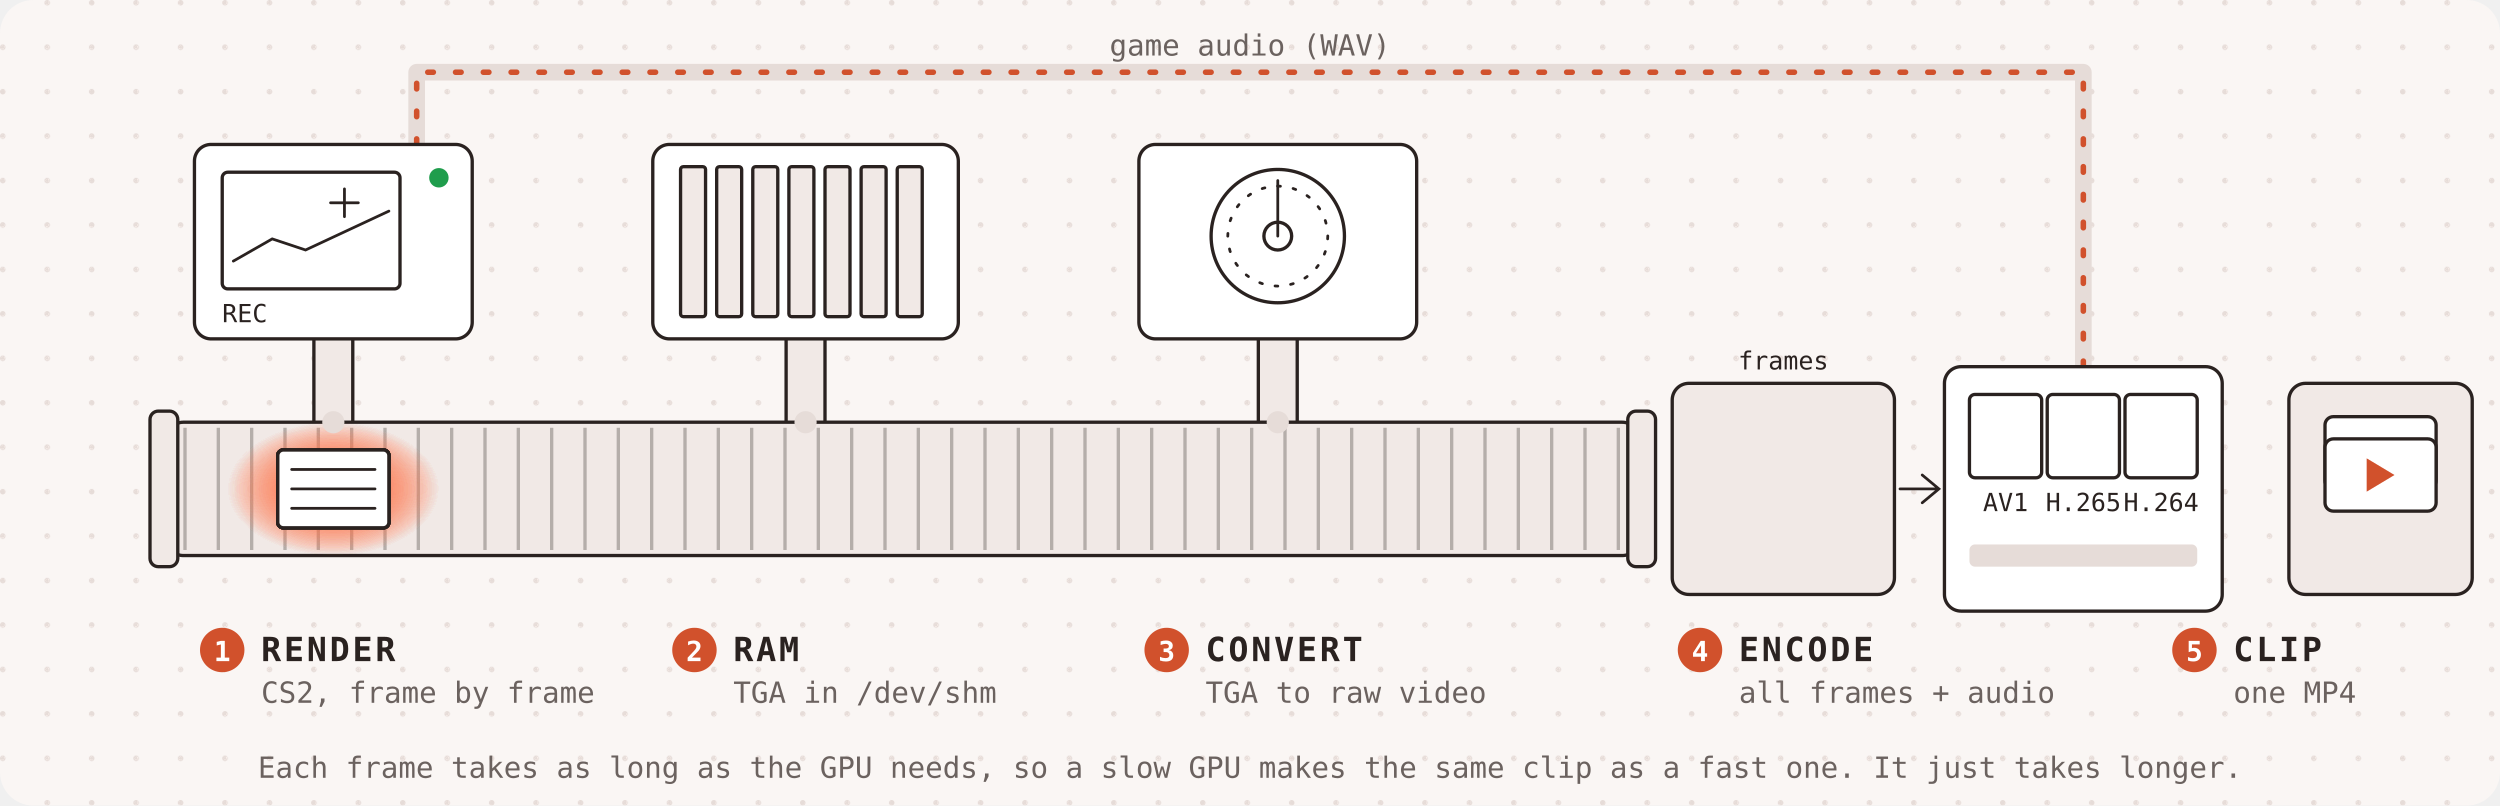
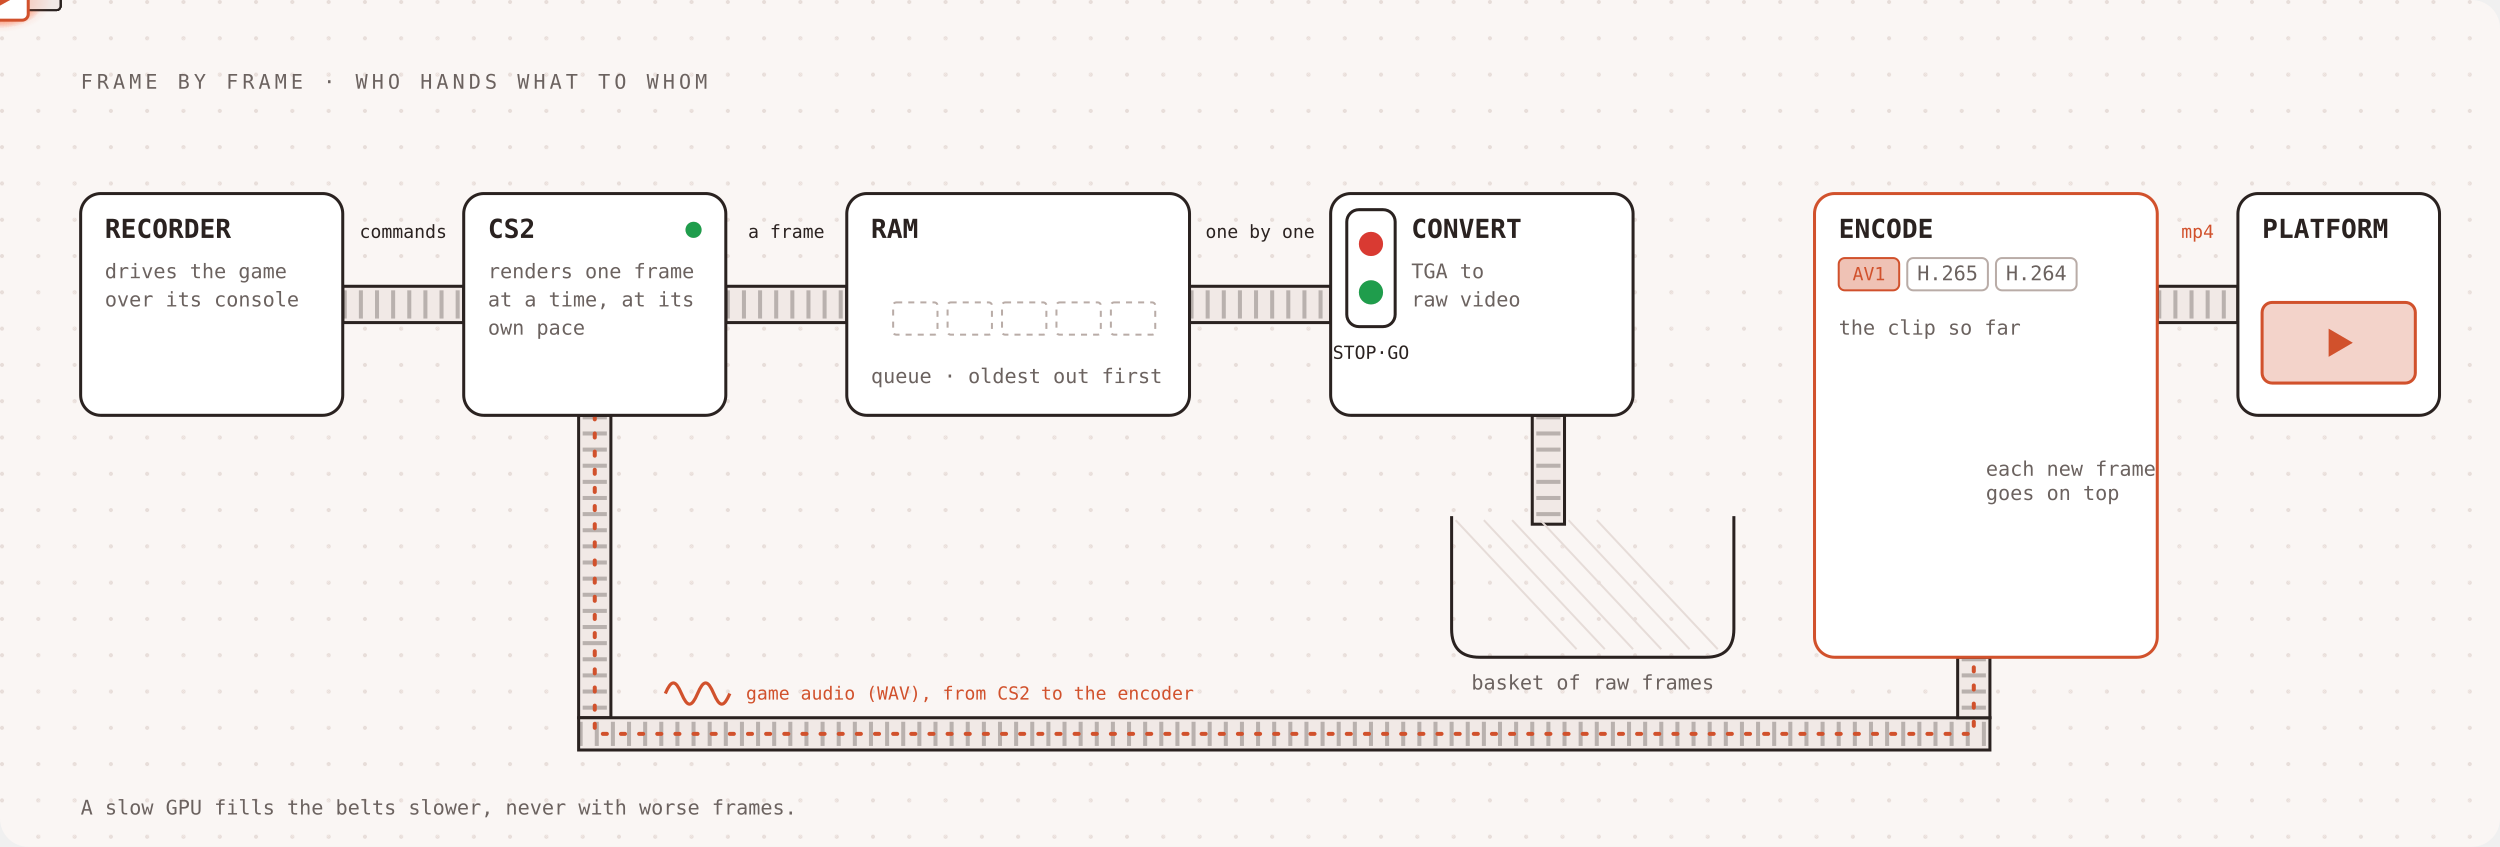
- <svg xmlns="http://www.w3.org/2000/svg" viewBox="0 0 900 290" width="900" height="290" font-family="ui-monospace, SFMono-Regular, Menlo, Consolas, monospace">
+ <svg xmlns="http://www.w3.org/2000/svg" viewBox="0 0 1240 420" width="1240" height="420" font-family="ui-monospace, SFMono-Regular, Menlo, Consolas, monospace">
  <style>
    /* Auto Tournament's Ember palette: dark first, a warm light version for light mode */
    .bg { fill: #faf6f4; }
    .dot { fill: #e6dcd8; }
-     .ln, .m, .slot, .scr, .card, .clip, .arm, .tray, .roll, .stick, .belt { stroke: #2a2220; stroke-width: 1.2; stroke-linejoin: round; }
-     .m, .scr, .slot, .card, .clip { fill: #ffffff; }
-     .stick, .arm, .tray, .roll, .belt { fill: #f1e9e6; }
-     .tread { stroke: #2a2220; stroke-opacity: .3; stroke-width: 44; stroke-dasharray: 1.2 10.8; fill: none; animation: belt .08s linear infinite; }
-     .thin { fill: none; stroke: #2a2220; stroke-width: 1; stroke-linecap: round; }
-     .t { fill: #2a2220; font-size: 12px; font-weight: 700; letter-spacing: 1px; }
-     .s { fill: #6b625f; font-size: 10.5px; }
-     .k { fill: #2a2220; font-size: 9px; }
-     .num { fill: #ffffff; font-size: 10px; font-weight: 700; }
-     .badge, .acc { fill: #d1512c; }
-     .pipe { fill: none; stroke: #e6dcd8; stroke-width: 6; stroke-linecap: round; stroke-linejoin: round; }
-     .audio { fill: none; stroke: #d1512c; stroke-width: 2; stroke-dasharray: 2 8; stroke-linecap: round; animation: flow .5s linear infinite; }
-     .ledo, .gbg { fill: #e6dcd8; }
-     .play { fill: #d1512c; }
+     .box { fill: #ffffff; stroke: #2a2220; stroke-width: 1.5; }
+     .hot { stroke: #d1512c; }
+     .belt { fill: #f1e9e6; stroke: #2a2220; stroke-width: 1.5; }
+     .tread { fill: none; stroke: #2a2220; stroke-opacity: .28; stroke-dasharray: 2 6; animation: belt .3s linear infinite; }
+     .treadv { animation-name: beltv; }
+     .slot { fill: none; stroke: #b9aca7; stroke-dasharray: 3 3; }
+     .h { fill: #2a2220; font-size: 13px; font-weight: 700; }
+     .s { fill: #6b625f; font-size: 10px; }
+     .x { fill: #2a2220; font-size: 9px; }
+     .acc { fill: #d1512c; }
+     .acct { fill: #d1512c; font-size: 9px; }
+     .chip { fill: none; stroke: #b9aca7; } .chipa { fill: none; stroke: #d1512c; }
+     .lamp { fill: #e6dcd8; } .red { fill: #d93a32; } .grn { fill: #1f9d4c; }
+     .tga1 { fill: #6f93b8; } .tga2 { fill: #9b7a52; } .edge { fill: none; stroke: #2a2220; stroke-width: 1; }
+     .rawf { fill: #ffffff; } .rawl { stroke: #d1512c; stroke-width: 1.6; }
+     .barf { fill: #f1e9e6; stroke: #2a2220; stroke-width: 1; }
+     .basket { fill: none; stroke: #2a2220; stroke-width: 1.5; }
+     .hatch { stroke: #e6dcd8; }
+     .wave { fill: none; stroke: #d1512c; stroke-width: 1.6; }
+     .audio { fill: none; stroke: #d1512c; stroke-width: 2; stroke-dasharray: 2 7; stroke-linecap: round; animation: flow .5s linear infinite; }
    .glow { fill: url(#glow); }
-     .rec { fill: #1f9d4c; }
    @media (prefers-color-scheme: dark) {
      .bg { fill: #100908; }
-       .dot { fill: #322926; }
-       .ln, .m, .slot, .scr, .card, .clip, .arm, .tray, .roll, .stick, .belt { stroke: #c4bcb9; stroke-opacity: .85; }
-       .m, .scr, .slot, .card, .clip { fill: #100908; }
-       .stick, .arm, .tray, .roll, .belt { fill: #18110e; }
-       .tread, .thin { stroke: #c4bcb9; }
-       .t, .k { fill: #f4edeb; }
+       .dot { fill: #2a211e; }
+       .box { fill: #18110e; stroke: #c4bcb9; }
+       .hot { stroke: #ff6a3d; }
+       .edge { stroke: #c4bcb9; }
+       .belt { fill: #211815; stroke: #c4bcb9; }
+       .tread { stroke: #c4bcb9; }
+       .slot, .chip { stroke: #4d4442; }
+       .h, .x { fill: #f4edeb; }
      .s { fill: #938a87; }
-       .badge, .acc, .play { fill: #ff6a3d; }
-       .num { fill: #140e0c; }
-       .pipe { stroke: #211815; }
-       .audio { stroke: #ff6a3d; }
-       .ledo, .gbg { fill: #322926; }
-       .rec { fill: #3fc168; }
+       .acc, .acct { fill: #ff6a3d; }
+       .chipa, .rawl, .wave, .audio { stroke: #ff6a3d; }
+       .lamp { fill: #2a1d1b; } .red { fill: #f2645f; } .grn { fill: #3fc168; }
+       .rawf { fill: #211815; }
+       .barf { fill: #211815; stroke: #c4bcb9; }
+       .basket { stroke: #c4bcb9; }
+       .hatch { stroke: #211815; }
    }
-     @keyframes belt { to { stroke-dashoffset: -12; } }
-     @keyframes flow { to { stroke-dashoffset: -10; } }
-     @keyframes spin { to { transform: rotate(360deg); } }
-     .dial { transform-box: fill-box; transform-origin: center; animation: spin 3s linear infinite; }
-     .lamp1, .lamp2, .lamp3 { opacity: 0; }
-     .lamp1 { animation: lamp1 9s linear infinite; } .lamp2 { animation: lamp2 9s linear infinite; } .lamp3 { animation: lamp3 9s linear infinite; }
-     .gauge { transform-box: fill-box; transform-origin: left; transform: scaleX(0); animation: gauge 9s linear infinite; }
-     .work { opacity: 0; animation: work 9s linear infinite; }
-     .eject { opacity: 0; animation: eject 9s linear infinite; }
-     .rec { animation: rec 9s steps(1) infinite; }
+     @keyframes belt { to { stroke-dashoffset: -8; } }
+     @keyframes beltv { to { stroke-dashoffset: 8; } }
+     @keyframes flow { to { stroke-dashoffset: -9; } }

-     @keyframes ride0 {
-       0%, 0.00% { transform: translate(0, -22px); opacity: 0; }
-       3.33% { transform: translate(44.6px, 0); opacity: 1; }
-       38.89% { transform: translate(520px, 0); opacity: 1; }
-       41.11%, 88.89% { transform: translate(520px, 0px); opacity: 1; }
-       92.22%, 100% { transform: translate(600px, 0) scale(.4); opacity: 0; }
-     }
-     @keyframes tga0 { 0%, 25.43% { opacity: 1; } 25.54%, 100% { opacity: 0; } }
-     @keyframes raw0 { 0%, 25.43% { opacity: 0; } 25.54%, 100% { opacity: 1; } }
-     .f0 { animation: ride0 9.0s linear infinite; }
-     .f0 .tga { animation: tga0 9.0s linear infinite; }
-     .f0 .raw { animation: raw0 9.0s linear infinite; }
- 
-     @keyframes ride1 {
-       0%, 11.11% { transform: translate(0, -22px); opacity: 0; }
-       14.44% { transform: translate(44.6px, 0); opacity: 1; }
-       50.00% { transform: translate(520px, 0); opacity: 1; }
-       52.22%, 88.89% { transform: translate(523px, -3px); opacity: 1; }
-       92.22%, 100% { transform: translate(600px, 0) scale(.4); opacity: 0; }
-     }
-     @keyframes tga1 { 0%, 36.54% { opacity: 1; } 36.65%, 100% { opacity: 0; } }
-     @keyframes raw1 { 0%, 36.54% { opacity: 0; } 36.65%, 100% { opacity: 1; } }
-     .f1 { animation: ride1 9.0s linear infinite; }
-     .f1 .tga { animation: tga1 9.0s linear infinite; }
-     .f1 .raw { animation: raw1 9.0s linear infinite; }
- 
-     @keyframes ride2 {
-       0%, 22.22% { transform: translate(0, -22px); opacity: 0; }
-       25.56% { transform: translate(44.6px, 0); opacity: 1; }
-       61.11% { transform: translate(520px, 0); opacity: 1; }
-       63.33%, 88.89% { transform: translate(526px, -6px); opacity: 1; }
-       92.22%, 100% { transform: translate(600px, 0) scale(.4); opacity: 0; }
-     }
-     @keyframes tga2 { 0%, 47.65% { opacity: 1; } 47.76%, 100% { opacity: 0; } }
-     @keyframes raw2 { 0%, 47.65% { opacity: 0; } 47.76%, 100% { opacity: 1; } }
-     .f2 { animation: ride2 9.0s linear infinite; }
-     .f2 .tga { animation: tga2 9.0s linear infinite; }
-     .f2 .raw { animation: raw2 9.0s linear infinite; }
- 
-     @keyframes ride3 {
-       0%, 33.33% { transform: translate(0, -22px); opacity: 0; }
-       36.67% { transform: translate(44.6px, 0); opacity: 1; }
-       72.22% { transform: translate(520px, 0); opacity: 1; }
-       74.44%, 88.89% { transform: translate(529px, -9px); opacity: 1; }
-       92.22%, 100% { transform: translate(600px, 0) scale(.4); opacity: 0; }
-     }
-     @keyframes tga3 { 0%, 58.76% { opacity: 1; } 58.87%, 100% { opacity: 0; } }
-     @keyframes raw3 { 0%, 58.76% { opacity: 0; } 58.87%, 100% { opacity: 1; } }
-     .f3 { animation: ride3 9.0s linear infinite; }
-     .f3 .tga { animation: tga3 9.0s linear infinite; }
-     .f3 .raw { animation: raw3 9.0s linear infinite; }
- 
-     @keyframes ride4 {
-       0%, 44.44% { transform: translate(0, -22px); opacity: 0; }
-       47.78% { transform: translate(44.6px, 0); opacity: 1; }
-       83.33% { transform: translate(520px, 0); opacity: 1; }
-       85.56%, 88.89% { transform: translate(532px, -12px); opacity: 1; }
-       92.22%, 100% { transform: translate(600px, 0) scale(.4); opacity: 0; }
-     }
-     @keyframes tga4 { 0%, 69.87% { opacity: 1; } 69.98%, 100% { opacity: 0; } }
-     @keyframes raw4 { 0%, 69.87% { opacity: 0; } 69.98%, 100% { opacity: 1; } }
-     .f4 { animation: ride4 9.0s linear infinite; }
-     .f4 .tga { animation: tga4 9.0s linear infinite; }
-     .f4 .raw { animation: raw4 9.0s linear infinite; }
- @keyframes lamp1 { 0% { opacity: 0; } 0.00% { opacity: 1; } 2.78% { opacity: 0; } 11.11% { opacity: 1; } 13.89% { opacity: 0; } 22.22% { opacity: 1; } 25.00% { opacity: 0; } 33.33% { opacity: 1; } 36.11% { opacity: 0; } 44.44% { opacity: 1; } 47.22% { opacity: 0; } 100% { opacity: 0; } }
- @keyframes lamp2 { 0% { opacity: 0; } 12.71% { opacity: 1; } 15.49% { opacity: 0; } 23.82% { opacity: 1; } 26.60% { opacity: 0; } 34.94% { opacity: 1; } 37.71% { opacity: 0; } 46.05% { opacity: 1; } 48.82% { opacity: 0; } 57.16% { opacity: 1; } 59.94% { opacity: 0; } 100% { opacity: 0; } }
- @keyframes lamp3 { 0% { opacity: 0; } 25.43% { opacity: 1; } 28.21% { opacity: 0; } 36.54% { opacity: 1; } 39.32% { opacity: 0; } 47.65% { opacity: 1; } 50.43% { opacity: 0; } 58.76% { opacity: 1; } 61.54% { opacity: 0; } 69.87% { opacity: 1; } 72.65% { opacity: 0; } 100% { opacity: 0; } }
- @keyframes gauge { 0% { transform: scaleX(0); } 38.89% { transform: scaleX(0.00); } 40.56% { transform: scaleX(0.20); } 50.00% { transform: scaleX(0.20); } 51.67% { transform: scaleX(0.40); } 61.11% { transform: scaleX(0.40); } 62.78% { transform: scaleX(0.60); } 72.22% { transform: scaleX(0.60); } 73.89% { transform: scaleX(0.80); } 83.33% { transform: scaleX(0.80); } 85.00% { transform: scaleX(1.00); } 90.00% { transform: scaleX(1); } 93.33%, 100% { transform: scaleX(0); } }
- @keyframes work { 0%, 84.44% { opacity: 0; } 85.00%, 91.11% { opacity: 1; } 92.22%, 100% { opacity: 0; } }
- @keyframes eject {
-       0%, 90.00% { transform: translate(0, 0); opacity: 0; }
-       91.11% { opacity: 1; }
-       96.67% { transform: translate(52px, 0); opacity: 1; }
-       100% { transform: translate(52px, 0); opacity: 0; }
-     }
- @keyframes rec { 0%, 55.56% { opacity: 1; } 55.67%, 100% { opacity: .15; } }
-     @media (prefers-reduced-motion: reduce) { * { animation: none !important; } .f, .eject, .work { opacity: 0; } }
+     @keyframes p0 { 0% { transform: translate(366px, 133px); } 7.273% { transform: translate(366px, 133px); } 10.000% { transform: translate(414px, 133px); } 11.212% { transform: translate(562px, 158px); } 11.212% { transform: translate(562px, 158px); } 12.424% { transform: translate(600px, 133px); } 15.152% { transform: translate(652px, 133px); } 16.364% { transform: translate(752px, 158px); } 22.424% { transform: translate(752px, 158px); } 23.636% { transform: translate(768px, 222px); } 25.758% { transform: translate(748px, 300px); } 28.485% { transform: translate(748px, 300px); } 31.212% { transform: translate(947px, 300px); } 87.879% { transform: translate(947px, 300px); } 100% { transform: translate(947px, 300px); } }
+     @keyframes v0 { 0% { opacity: 0; } 0.000% { opacity: 0; } 7.273% { opacity: 0; } 7.879% { opacity: 1; } 86.061% { opacity: 1; } 87.879% { opacity: 0; } 100% { opacity: 0; } }
+     @keyframes t0 { 0% { opacity: 1; } 0.000% { opacity: 1; } 22.364% { opacity: 1; } 22.424% { opacity: 0; } 100% { opacity: 0; } }
+     @keyframes r0 { 0% { opacity: 0; } 0.000% { opacity: 0; } 22.364% { opacity: 0; } 22.424% { opacity: 1; } 31.152% { opacity: 1; } 31.212% { opacity: 0; } 100% { opacity: 0; } }
+     @keyframes b0 { 0% { opacity: 0; } 0.000% { opacity: 0; } 31.152% { opacity: 0; } 31.212% { opacity: 1; } 100% { opacity: 1; } }
+     .f0 { animation: p0 16.5s linear infinite; }
+     .f0 &gt; g { animation: v0 16.5s linear infinite; }
+     .f0 .tga { animation: t0 16.5s linear infinite; }
+     .f0 .raw { animation: r0 16.5s linear infinite; }
+     .f0 .bar { animation: b0 16.5s linear infinite; }
+     @keyframes p1 { 0% { transform: translate(366px, 133px); } 11.818% { transform: translate(366px, 133px); } 14.545% { transform: translate(414px, 133px); } 15.758% { transform: translate(562px, 158px); } 23.636% { transform: translate(562px, 158px); } 24.848% { transform: translate(600px, 133px); } 27.576% { transform: translate(652px, 133px); } 28.788% { transform: translate(752px, 158px); } 34.848% { transform: translate(752px, 158px); } 36.061% { transform: translate(768px, 222px); } 38.182% { transform: translate(786px, 300px); } 40.909% { transform: translate(786px, 300px); } 43.636% { transform: translate(947px, 287px); } 87.879% { transform: translate(947px, 287px); } 100% { transform: translate(947px, 287px); } }
+     @keyframes v1 { 0% { opacity: 0; } 0.000% { opacity: 0; } 11.818% { opacity: 0; } 12.424% { opacity: 1; } 86.061% { opacity: 1; } 87.879% { opacity: 0; } 100% { opacity: 0; } }
+     @keyframes t1 { 0% { opacity: 1; } 0.000% { opacity: 1; } 34.788% { opacity: 1; } 34.848% { opacity: 0; } 100% { opacity: 0; } }
+     @keyframes r1 { 0% { opacity: 0; } 0.000% { opacity: 0; } 34.788% { opacity: 0; } 34.848% { opacity: 1; } 43.576% { opacity: 1; } 43.636% { opacity: 0; } 100% { opacity: 0; } }
+     @keyframes b1 { 0% { opacity: 0; } 0.000% { opacity: 0; } 43.576% { opacity: 0; } 43.636% { opacity: 1; } 100% { opacity: 1; } }
+     .f1 { animation: p1 16.5s linear infinite; }
+     .f1 &gt; g { animation: v1 16.5s linear infinite; }
+     .f1 .tga { animation: t1 16.5s linear infinite; }
+     .f1 .raw { animation: r1 16.5s linear infinite; }
+     .f1 .bar { animation: b1 16.5s linear infinite; }
+     @keyframes p2 { 0% { transform: translate(366px, 133px); } 16.364% { transform: translate(366px, 133px); } 19.091% { transform: translate(414px, 133px); } 20.303% { transform: translate(535px, 158px); } 23.636% { transform: translate(535px, 158px); } 24.848% { transform: translate(562px, 158px); } 36.061% { transform: translate(562px, 158px); } 37.273% { transform: translate(600px, 133px); } 40.000% { transform: translate(652px, 133px); } 41.212% { transform: translate(752px, 158px); } 47.273% { transform: translate(752px, 158px); } 48.485% { transform: translate(768px, 222px); } 50.606% { transform: translate(822px, 300px); } 53.333% { transform: translate(822px, 300px); } 56.061% { transform: translate(947px, 274px); } 87.879% { transform: translate(947px, 274px); } 100% { transform: translate(947px, 274px); } }
+     @keyframes v2 { 0% { opacity: 0; } 0.000% { opacity: 0; } 16.364% { opacity: 0; } 16.970% { opacity: 1; } 86.061% { opacity: 1; } 87.879% { opacity: 0; } 100% { opacity: 0; } }
+     @keyframes t2 { 0% { opacity: 1; } 0.000% { opacity: 1; } 47.212% { opacity: 1; } 47.273% { opacity: 0; } 100% { opacity: 0; } }
+     @keyframes r2 { 0% { opacity: 0; } 0.000% { opacity: 0; } 47.212% { opacity: 0; } 47.273% { opacity: 1; } 56.000% { opacity: 1; } 56.061% { opacity: 0; } 100% { opacity: 0; } }
+     @keyframes b2 { 0% { opacity: 0; } 0.000% { opacity: 0; } 56.000% { opacity: 0; } 56.061% { opacity: 1; } 100% { opacity: 1; } }
+     .f2 { animation: p2 16.5s linear infinite; }
+     .f2 &gt; g { animation: v2 16.5s linear infinite; }
+     .f2 .tga { animation: t2 16.5s linear infinite; }
+     .f2 .raw { animation: r2 16.5s linear infinite; }
+     .f2 .bar { animation: b2 16.5s linear infinite; }
+     @keyframes p3 { 0% { transform: translate(366px, 133px); } 20.909% { transform: translate(366px, 133px); } 23.636% { transform: translate(414px, 133px); } 24.848% { transform: translate(535px, 158px); } 36.061% { transform: translate(535px, 158px); } 37.273% { transform: translate(562px, 158px); } 48.485% { transform: translate(562px, 158px); } 49.697% { transform: translate(600px, 133px); } 52.424% { transform: translate(652px, 133px); } 53.636% { transform: translate(752px, 158px); } 59.697% { transform: translate(752px, 158px); } 60.909% { transform: translate(768px, 222px); } 63.030% { transform: translate(762px, 300px); } 65.758% { transform: translate(762px, 300px); } 68.485% { transform: translate(947px, 261px); } 87.879% { transform: translate(947px, 261px); } 100% { transform: translate(947px, 261px); } }
+     @keyframes v3 { 0% { opacity: 0; } 0.000% { opacity: 0; } 20.909% { opacity: 0; } 21.515% { opacity: 1; } 86.061% { opacity: 1; } 87.879% { opacity: 0; } 100% { opacity: 0; } }
+     @keyframes t3 { 0% { opacity: 1; } 0.000% { opacity: 1; } 59.636% { opacity: 1; } 59.697% { opacity: 0; } 100% { opacity: 0; } }
+     @keyframes r3 { 0% { opacity: 0; } 0.000% { opacity: 0; } 59.636% { opacity: 0; } 59.697% { opacity: 1; } 68.424% { opacity: 1; } 68.485% { opacity: 0; } 100% { opacity: 0; } }
+     @keyframes b3 { 0% { opacity: 0; } 0.000% { opacity: 0; } 68.424% { opacity: 0; } 68.485% { opacity: 1; } 100% { opacity: 1; } }
+     .f3 { animation: p3 16.5s linear infinite; }
+     .f3 &gt; g { animation: v3 16.5s linear infinite; }
+     .f3 .tga { animation: t3 16.5s linear infinite; }
+     .f3 .raw { animation: r3 16.5s linear infinite; }
+     .f3 .bar { animation: b3 16.5s linear infinite; }
+     @keyframes p4 { 0% { transform: translate(366px, 133px); } 25.455% { transform: translate(366px, 133px); } 28.182% { transform: translate(414px, 133px); } 29.394% { transform: translate(508px, 158px); } 36.061% { transform: translate(508px, 158px); } 37.273% { transform: translate(535px, 158px); } 48.485% { transform: translate(535px, 158px); } 49.697% { transform: translate(562px, 158px); } 60.909% { transform: translate(562px, 158px); } 62.121% { transform: translate(600px, 133px); } 64.848% { transform: translate(652px, 133px); } 66.061% { transform: translate(752px, 158px); } 72.121% { transform: translate(752px, 158px); } 73.333% { transform: translate(768px, 222px); } 75.455% { transform: translate(806px, 300px); } 78.182% { transform: translate(806px, 300px); } 80.909% { transform: translate(947px, 248px); } 87.879% { transform: translate(947px, 248px); } 100% { transform: translate(947px, 248px); } }
+     @keyframes v4 { 0% { opacity: 0; } 0.000% { opacity: 0; } 25.455% { opacity: 0; } 26.061% { opacity: 1; } 86.061% { opacity: 1; } 87.879% { opacity: 0; } 100% { opacity: 0; } }
+     @keyframes t4 { 0% { opacity: 1; } 0.000% { opacity: 1; } 72.061% { opacity: 1; } 72.121% { opacity: 0; } 100% { opacity: 0; } }
+     @keyframes r4 { 0% { opacity: 0; } 0.000% { opacity: 0; } 72.061% { opacity: 0; } 72.121% { opacity: 1; } 80.848% { opacity: 1; } 80.909% { opacity: 0; } 100% { opacity: 0; } }
+     @keyframes b4 { 0% { opacity: 0; } 0.000% { opacity: 0; } 80.848% { opacity: 0; } 80.909% { opacity: 1; } 100% { opacity: 1; } }
+     .f4 { animation: p4 16.5s linear infinite; }
+     .f4 &gt; g { animation: v4 16.5s linear infinite; }
+     .f4 .tga { animation: t4 16.5s linear infinite; }
+     .f4 .raw { animation: r4 16.5s linear infinite; }
+     .f4 .bar { animation: b4 16.5s linear infinite; }
+     @keyframes stop { 0% { opacity: 0; } 0.000% { opacity: 0; } 16.303% { opacity: 0; } 16.364% { opacity: 1; } 22.424% { opacity: 1; } 22.485% { opacity: 0; } 28.727% { opacity: 0; } 28.788% { opacity: 1; } 34.848% { opacity: 1; } 34.909% { opacity: 0; } 41.152% { opacity: 0; } 41.212% { opacity: 1; } 47.273% { opacity: 1; } 47.333% { opacity: 0; } 53.576% { opacity: 0; } 53.636% { opacity: 1; } 59.697% { opacity: 1; } 59.758% { opacity: 0; } 66.000% { opacity: 0; } 66.061% { opacity: 1; } 72.121% { opacity: 1; } 72.182% { opacity: 0; } 100% { opacity: 0; } }
+     @keyframes go { 0% { opacity: 0; } 0.000% { opacity: 0; } 0.000% { opacity: 0; } 0.000% { opacity: 1; } 16.242% { opacity: 1; } 16.303% { opacity: 0; } 22.485% { opacity: 0; } 22.545% { opacity: 1; } 28.667% { opacity: 1; } 28.727% { opacity: 0; } 34.909% { opacity: 0; } 34.970% { opacity: 1; } 41.091% { opacity: 1; } 41.152% { opacity: 0; } 47.333% { opacity: 0; } 47.394% { opacity: 1; } 53.515% { opacity: 1; } 53.576% { opacity: 0; } 59.758% { opacity: 0; } 59.818% { opacity: 1; } 65.939% { opacity: 1; } 66.000% { opacity: 0; } 72.182% { opacity: 0; } 72.242% { opacity: 1; } 99.879% { opacity: 1; } 99.939% { opacity: 0; } 100% { opacity: 0; } }
+     @keyframes emit { 0% { opacity: 0; } 0.000% { opacity: 0; } 6.303% { opacity: 0; } 6.364% { opacity: 1; } 7.879% { opacity: 1; } 7.939% { opacity: 0; } 10.848% { opacity: 0; } 10.909% { opacity: 1; } 12.424% { opacity: 1; } 12.485% { opacity: 0; } 15.394% { opacity: 0; } 15.455% { opacity: 1; } 16.970% { opacity: 1; } 17.030% { opacity: 0; } 19.939% { opacity: 0; } 20.000% { opacity: 1; } 21.515% { opacity: 1; } 21.576% { opacity: 0; } 24.485% { opacity: 0; } 24.545% { opacity: 1; } 26.061% { opacity: 1; } 26.121% { opacity: 0; } 100% { opacity: 0; } }
+     @keyframes enc { 0% { opacity: 0; } 0.000% { opacity: 0; } 82.364% { opacity: 0; } 82.424% { opacity: 1; } 87.879% { opacity: 1; } 87.939% { opacity: 0; } 100% { opacity: 0; } }
+     @keyframes play { 0% { opacity: 0; } 0.000% { opacity: 0; } 92.061% { opacity: 0; } 92.121% { opacity: 1; } 98.788% { opacity: 1; } 98.848% { opacity: 0; } 100% { opacity: 0; } }
+     @keyframes seek { 0% { opacity: 0; transform: translate(186px, 133px); } 0.000% { opacity: 0; transform: translate(186px, 133px); } 0.909% { opacity: 1; transform: translate(186px, 133px); } 4.545% { opacity: 1; transform: translate(214px, 133px); } 5.455% { opacity: 0; transform: translate(218px, 133px); } 100% { opacity: 0; transform: translate(218px, 133px); } }
+     @keyframes clip { 0% { opacity: 0; transform: translate(1078px, 133px); } 0.000% { opacity: 0; transform: translate(1078px, 133px); } 87.818% { opacity: 0; transform: translate(1078px, 133px); } 87.879% { opacity: 1; transform: translate(1078px, 133px); } 92.121% { opacity: 1; transform: translate(1160px, 168px); } 98.788% { opacity: 1; transform: translate(1160px, 168px); } 100.000% { opacity: 0; transform: translate(1160px, 168px); } 100% { opacity: 0; transform: translate(1160px, 168px); } }
+     .stop { animation: stop 16.5s linear infinite; } .go { animation: go 16.5s linear infinite; }
+     .emit { animation: emit 16.5s linear infinite; } .enc { animation: enc 16.5s linear infinite; }
+     .playon { animation: play 16.5s linear infinite; }
+     .seek { animation: seek 16.5s linear infinite; } .clipm { animation: clip 16.5s linear infinite; }
+     @media (prefers-reduced-motion: reduce) { * { animation: none !important; } .seek, .clipm, .f0 &gt; g, .f1 &gt; g, .f2 &gt; g, .f3 &gt; g, .f4 &gt; g, .stop, .enc, .playon, .emit { opacity: 0; } }
  </style>
  <defs>
-     <pattern id="grid" width="16" height="16" patternUnits="userSpaceOnUse">
+     <pattern id="grid" width="18" height="18" patternUnits="userSpaceOnUse">
      <circle class="dot" cx="1" cy="1" r="1" />
    </pattern>
    <radialGradient id="glow">
      <stop offset="0" stop-color="#ff6a3d" stop-opacity=".45" />
      <stop offset="1" stop-color="#ff6a3d" stop-opacity="0" />
    </radialGradient>
  </defs>
-   <rect class="bg" width="900" height="290" rx="12" />
-   <rect width="900" height="290" rx="12" fill="url(#grid)" />
-   <path class="pipe" d="M150,52 V26 H750 V132" />
-   <path class="audio" d="M150,52 V26 H750 V132" />
-   <text class="s" x="450" y="20" text-anchor="middle">game audio (WAV)</text>
-   <rect class="arm" x="113" y="118" width="14" height="40" rx="2" />
-   <rect class="arm" x="283" y="118" width="14" height="40" rx="2" />
-   <rect class="arm" x="453" y="118" width="14" height="40" rx="2" />
-   <rect class="m" x="70" y="52" width="100" height="70" rx="6" />
-   <rect class="scr" x="80" y="62" width="64" height="42" rx="2" />
-   <path class="thin" d="M84,94 L98,86 L110,90 L140,76 M124,68 v10 M119,73 h10" />
-   <circle class="rec" cx="158" cy="64" r="3.5" />
-   <text class="k" x="80" y="116">REC</text>
-   <rect class="m" x="235" y="52" width="110" height="70" rx="6" />
-   <rect class="stick" x="245" y="60" width="9" height="54" rx="1" />
-   <rect class="stick" x="258" y="60" width="9" height="54" rx="1" />
-   <rect class="stick" x="271" y="60" width="9" height="54" rx="1" />
-   <rect class="stick" x="284" y="60" width="9" height="54" rx="1" />
-   <rect class="stick" x="297" y="60" width="9" height="54" rx="1" />
-   <rect class="stick" x="310" y="60" width="9" height="54" rx="1" />
-   <rect class="stick" x="323" y="60" width="9" height="54" rx="1" />
-   <rect class="m" x="410" y="52" width="100" height="70" rx="6" />
-   <g class="dial">
-     <circle class="ln" cx="460" cy="85" r="24" fill="none" />
-     <circle class="thin" cx="460" cy="85" r="18" stroke-width="4" stroke-dasharray="1 4.65" />
-     <path class="thin" d="M460,85 L460,65" />
-   </g>
-   <circle class="ln" cx="460" cy="85" r="5" fill="none" />
-   <rect class="belt" x="60" y="152" width="530" height="48" rx="6" />
-   <path class="tread" d="M66,176 H584" />
-   <rect class="roll" x="54" y="148" width="10" height="56" rx="3" />
-   <rect class="roll" x="586" y="148" width="10" height="56" rx="3" />
-   <rect class="tray" x="602" y="138" width="80" height="76" rx="6" />
-   <text class="k" x="642" y="133" text-anchor="middle">frames</text>
-   <path class="thin" d="M684,176 H698 M692,171 L698,176 L692,181" />
-   <rect class="m" x="700" y="132" width="100" height="88" rx="6" />
-   <rect class="slot" x="709" y="142" width="26" height="30" rx="2" />
-   <rect class="slot" x="737" y="142" width="26" height="30" rx="2" />
-   <rect class="slot" x="765" y="142" width="26" height="30" rx="2" />
-   <text class="k" x="722" y="184" font-size="7.5" text-anchor="middle">AV1</text>
-   <text class="k" x="750" y="184" font-size="7.5" text-anchor="middle">H.265</text>
-   <text class="k" x="778" y="184" font-size="7.5" text-anchor="middle">H.264</text>
-   <rect class="gbg" x="709" y="196" width="82" height="8" rx="2" />
-   <rect class="acc gauge" x="709" y="196" width="82" height="8" rx="2" />
-   <rect class="acc work" x="709" y="142" width="26" height="30" rx="2" opacity=".85" />
-   <rect class="tray" x="824" y="138" width="66" height="76" rx="6" />
-   <rect class="clip" x="837" y="150" width="40" height="26" rx="3" />
-   <rect class="clip" x="837" y="158" width="40" height="26" rx="3" />
-   <path class="play" d="M852,165 L852,177 L862,171 z" />
-   <g class="eject">
-     <rect class="clip" x="785" y="176" width="40" height="26" rx="3" />
-     <path class="play" d="M800,183 L800,195 L810,189 z" />
-   </g>
-   <g transform="translate(120,176)">
-     <g class="f f0">
-       <ellipse class="glow" rx="38" ry="24" />
-       <g class="tga">
-         <rect class="card" x="-20" y="-14" width="40" height="28" rx="2" />
-         <path class="thin" d="M-16,8 L-6,3 L2,6 L16,-2 M8,-10 v8 M4,-6 h8" />
-       </g>
-       <g class="raw">
-         <rect class="card" x="-20" y="-14" width="40" height="28" rx="2" />
-         <path class="thin" d="M-15,-7 H15 M-15,0 H15 M-15,7 H15" />
-       </g>
-     </g>
-     <g class="f f1">
-       <ellipse class="glow" rx="38" ry="24" />
-       <g class="tga">
-         <rect class="card" x="-20" y="-14" width="40" height="28" rx="2" />
-         <path class="thin" d="M-16,8 L-6,3 L2,6 L16,-2 M8,-10 v8 M4,-6 h8" />
-       </g>
-       <g class="raw">
-         <rect class="card" x="-20" y="-14" width="40" height="28" rx="2" />
-         <path class="thin" d="M-15,-7 H15 M-15,0 H15 M-15,7 H15" />
-       </g>
-     </g>
-     <g class="f f2">
-       <ellipse class="glow" rx="38" ry="24" />
-       <g class="tga">
-         <rect class="card" x="-20" y="-14" width="40" height="28" rx="2" />
-         <path class="thin" d="M-16,8 L-6,3 L2,6 L16,-2 M8,-10 v8 M4,-6 h8" />
-       </g>
-       <g class="raw">
-         <rect class="card" x="-20" y="-14" width="40" height="28" rx="2" />
-         <path class="thin" d="M-15,-7 H15 M-15,0 H15 M-15,7 H15" />
-       </g>
-     </g>
-     <g class="f f3">
-       <ellipse class="glow" rx="38" ry="24" />
-       <g class="tga">
-         <rect class="card" x="-20" y="-14" width="40" height="28" rx="2" />
-         <path class="thin" d="M-16,8 L-6,3 L2,6 L16,-2 M8,-10 v8 M4,-6 h8" />
-       </g>
-       <g class="raw">
-         <rect class="card" x="-20" y="-14" width="40" height="28" rx="2" />
-         <path class="thin" d="M-15,-7 H15 M-15,0 H15 M-15,7 H15" />
-       </g>
-     </g>
-     <g class="f f4">
-       <ellipse class="glow" rx="38" ry="24" />
-       <g class="tga">
-         <rect class="card" x="-20" y="-14" width="40" height="28" rx="2" />
-         <path class="thin" d="M-16,8 L-6,3 L2,6 L16,-2 M8,-10 v8 M4,-6 h8" />
-       </g>
-       <g class="raw">
-         <rect class="card" x="-20" y="-14" width="40" height="28" rx="2" />
-         <path class="thin" d="M-15,-7 H15 M-15,0 H15 M-15,7 H15" />
-       </g>
-     </g>
-   </g>
-   <circle class="ledo" cx="120" cy="152" r="4" />
-   <circle class="acc lamp1" cx="120" cy="152" r="4" />
-   <circle class="ledo" cx="290" cy="152" r="4" />
-   <circle class="acc lamp2" cx="290" cy="152" r="4" />
-   <circle class="ledo" cx="460" cy="152" r="4" />
-   <circle class="acc lamp3" cx="460" cy="152" r="4" />
-   <circle class="badge" cx="80" cy="234" r="8" />
-   <text class="num" x="80" y="238" text-anchor="middle">1</text>
-   <text class="t" x="94" y="238">RENDER</text>
-   <text class="s" x="94" y="253">CS2, frame by frame</text>
-   <circle class="badge" cx="250" cy="234" r="8" />
-   <text class="num" x="250" y="238" text-anchor="middle">2</text>
-   <text class="t" x="264" y="238">RAM</text>
-   <text class="s" x="264" y="253">TGA in /dev/shm</text>
-   <circle class="badge" cx="420" cy="234" r="8" />
-   <text class="num" x="420" y="238" text-anchor="middle">3</text>
-   <text class="t" x="434" y="238">CONVERT</text>
-   <text class="s" x="434" y="253">TGA to raw video</text>
-   <circle class="badge" cx="612" cy="234" r="8" />
-   <text class="num" x="612" y="238" text-anchor="middle">4</text>
-   <text class="t" x="626" y="238">ENCODE</text>
-   <text class="s" x="626" y="253">all frames + audio</text>
-   <circle class="badge" cx="790" cy="234" r="8" />
-   <text class="num" x="790" y="238" text-anchor="middle">5</text>
-   <text class="t" x="804" y="238">CLIP</text>
-   <text class="s" x="804" y="253">one MP4</text>
-   <text class="s" x="450" y="280" text-anchor="middle">Each frame takes as long as the GPU needs, so a slow GPU makes the same clip as a fast one. It just takes longer.</text>
+   <rect class="bg" width="1240" height="420" rx="14" />
+   <rect width="1240" height="420" rx="14" fill="url(#grid)" />
+   <text class="s" x="40" y="44" letter-spacing="2">FRAME BY FRAME · WHO HANDS WHAT TO WHOM</text>
+   <rect class="belt" x="170" y="142" width="60" height="18" />
+   <path class="tread" stroke-width="14" d="M170,151.0 H230" />
+   <text class="x" x="200" y="118" text-anchor="middle">commands</text>
+   <rect class="belt" x="360" y="142" width="60" height="18" />
+   <path class="tread" stroke-width="14" d="M360,151.0 H420" />
+   <text class="x" x="390" y="118" text-anchor="middle">a frame</text>
+   <rect class="belt" x="590" y="142" width="70" height="18" />
+   <path class="tread" stroke-width="14" d="M590,151.0 H660" />
+   <text class="x" x="625" y="118" text-anchor="middle">one by one</text>
+   <rect class="belt" x="760" y="206" width="16" height="54" />
+   <path class="tread treadv" stroke-width="12" d="M768.0,206 V260" />
+   <rect class="belt" x="1070" y="142" width="40" height="18" />
+   <path class="tread" stroke-width="14" d="M1070,151.0 H1110" />
+   <text class="acct" x="1090" y="118" text-anchor="middle">mp4</text>
+   <rect class="belt" x="287" y="206" width="16" height="150" />
+   <path class="tread treadv" stroke-width="12" d="M295.0,206 V356" />
+   <rect class="belt" x="287" y="356" width="700" height="16" />
+   <path class="tread" stroke-width="12" d="M287,364.0 H987" />
+   <rect class="belt" x="971" y="326" width="16" height="30" />
+   <path class="tread treadv" stroke-width="12" d="M979.0,326 V356" />
+   <path class="audio" d="M295,206 V364 H979 V326" />
+   <path class="wave" d="M330,344 C333,337 335,337 338,344 S343,351 346,344 S351,337 354,344 S359,351 362,344" />
+   <text class="acct" x="370" y="347" text-anchor="start">game audio (WAV), from CS2 to the encoder</text>
+   <rect class="box" x="40" y="96" width="130" height="110" rx="10" />
+   <text class="h" x="52" y="118" text-anchor="start">RECORDER</text>
+   <text class="s" x="52" y="138" text-anchor="start">drives the game</text>
+   <text class="s" x="52" y="152" text-anchor="start">over its console</text>
+   <rect class="box" x="230" y="96" width="130" height="110" rx="10" />
+   <text class="h" x="242" y="118" text-anchor="start">CS2</text>
+   <text class="s" x="242" y="138" text-anchor="start">renders one frame</text>
+   <text class="s" x="242" y="152" text-anchor="start">at a time, at its</text>
+   <text class="s" x="242" y="166" text-anchor="start">own pace</text>
+   <circle class="lamp" cx="344" cy="114" r="4" />
+   <circle class="grn emit" cx="344" cy="114" r="4" />
+   <rect class="box" x="420" y="96" width="170" height="110" rx="10" />
+   <text class="h" x="432" y="118" text-anchor="start">RAM</text>
+   <text class="s" x="432" y="190" text-anchor="start">queue · oldest out first</text>
+   <rect class="slot" x="551" y="150" width="22" height="16" rx="1.5" />
+   <rect class="slot" x="524" y="150" width="22" height="16" rx="1.5" />
+   <rect class="slot" x="497" y="150" width="22" height="16" rx="1.5" />
+   <rect class="slot" x="470" y="150" width="22" height="16" rx="1.5" />
+   <rect class="slot" x="443" y="150" width="22" height="16" rx="1.5" />
+   <rect class="box" x="660" y="96" width="150" height="110" rx="10" />
+   <text class="h" x="700" y="118" text-anchor="start">CONVERT</text>
+   <text class="s" x="700" y="138" text-anchor="start">TGA to</text>
+   <text class="s" x="700" y="152" text-anchor="start">raw video</text>
+   <rect class="box" x="668" y="104" width="24" height="58" rx="6" />
+   <circle class="lamp" cx="680" cy="121" r="6" />
+   <circle class="red stop" cx="680" cy="121" r="6" />
+   <circle class="lamp" cx="680" cy="145" r="6" />
+   <circle class="grn go" cx="680" cy="145" r="6" />
+   <text class="x" x="680" y="178" text-anchor="middle">STOP·GO</text>
+   <path class="basket" d="M720,256 V312 Q720,326 734,326 H846 Q860,326 860,312 V256" />
+   <path class="hatch" d="M722,258 L782,322" />
+   <path class="hatch" d="M736,258 L796,322" />
+   <path class="hatch" d="M750,258 L810,322" />
+   <path class="hatch" d="M764,258 L824,322" />
+   <path class="hatch" d="M778,258 L838,322" />
+   <path class="hatch" d="M792,258 L852,322" />
+   <text class="s" x="790" y="342" text-anchor="middle">basket of raw frames</text>
+   <rect class="box hot" x="900" y="96" width="170" height="230" rx="10" />
+   <text class="h" x="912" y="118" text-anchor="start">ENCODE</text>
+   <rect class="chipa" x="912" y="128" width="30" height="16" rx="3" />
+   <rect class="acc enc" x="912" y="128" width="30" height="16" rx="3" opacity=".35" />
+   <rect class="chip" x="946" y="128" width="40" height="16" rx="3" />
+   <rect class="chip" x="990" y="128" width="40" height="16" rx="3" />
+   <text class="acct" x="927" y="139" text-anchor="middle">AV1</text>
+   <text class="s" x="966" y="139" text-anchor="middle">H.265</text>
+   <text class="s" x="1010" y="139" text-anchor="middle">H.264</text>
+   <text class="s" x="912" y="166" text-anchor="start">the clip so far</text>
+   <text class="s" x="985" y="236" text-anchor="start">each new frame</text>
+   <text class="s" x="985" y="248" text-anchor="start">goes on top</text>
+   <rect class="box" x="1110" y="96" width="100" height="110" rx="10" />
+   <text class="h" x="1122" y="118" text-anchor="start">PLATFORM</text>
+   <rect class="box hot" x="1122" y="150" width="76" height="40" rx="5" />
+   <path class="acc" d="M1155,163 L1155,177 L1167,170 z" />
+   <rect class="acc playon" x="1122" y="150" width="76" height="40" rx="5" opacity=".25" />
+   <g class="seek">
+     <rect class="box" x="-14" y="-8" width="28" height="14" rx="3" />
+     <text class="x" x="0" y="2" text-anchor="middle" font-size="8">seek</text>
+   </g>
+   <g class="f0">
+     <g>
+       <ellipse class="glow" rx="22" ry="14" />
+       <g class="tga">
+         <rect class="tga1" x="-11" y="-8" width="22" height="9" />
+         <rect class="tga2" x="-11" y="1" width="22" height="7" />
+         <rect class="edge" x="-11" y="-8" width="22" height="16" rx="1.5" />
+       </g>
+       <g class="raw">
+         <rect class="rawf" x="-11" y="-8" width="22" height="16" rx="1.5" />
+         <path class="rawl" d="M-8,-4 H8 M-8,0 H8 M-8,4 H8" />
+         <rect class="edge" x="-11" y="-8" width="22" height="16" rx="1.5" />
+       </g>
+       <g class="bar">
+         <rect class="barf" x="-30" y="-5" width="60" height="10" rx="2" />
+       </g>
+     </g>
+   </g>
+   <g class="f1">
+     <g>
+       <ellipse class="glow" rx="22" ry="14" />
+       <g class="tga">
+         <rect class="tga1" x="-11" y="-8" width="22" height="9" />
+         <rect class="tga2" x="-11" y="1" width="22" height="7" />
+         <rect class="edge" x="-11" y="-8" width="22" height="16" rx="1.5" />
+       </g>
+       <g class="raw">
+         <rect class="rawf" x="-11" y="-8" width="22" height="16" rx="1.5" />
+         <path class="rawl" d="M-8,-4 H8 M-8,0 H8 M-8,4 H8" />
+         <rect class="edge" x="-11" y="-8" width="22" height="16" rx="1.5" />
+       </g>
+       <g class="bar">
+         <rect class="barf" x="-30" y="-5" width="60" height="10" rx="2" />
+       </g>
+     </g>
+   </g>
+   <g class="f2">
+     <g>
+       <ellipse class="glow" rx="22" ry="14" />
+       <g class="tga">
+         <rect class="tga1" x="-11" y="-8" width="22" height="9" />
+         <rect class="tga2" x="-11" y="1" width="22" height="7" />
+         <rect class="edge" x="-11" y="-8" width="22" height="16" rx="1.5" />
+       </g>
+       <g class="raw">
+         <rect class="rawf" x="-11" y="-8" width="22" height="16" rx="1.5" />
+         <path class="rawl" d="M-8,-4 H8 M-8,0 H8 M-8,4 H8" />
+         <rect class="edge" x="-11" y="-8" width="22" height="16" rx="1.5" />
+       </g>
+       <g class="bar">
+         <rect class="barf" x="-30" y="-5" width="60" height="10" rx="2" />
+       </g>
+     </g>
+   </g>
+   <g class="f3">
+     <g>
+       <ellipse class="glow" rx="22" ry="14" />
+       <g class="tga">
+         <rect class="tga1" x="-11" y="-8" width="22" height="9" />
+         <rect class="tga2" x="-11" y="1" width="22" height="7" />
+         <rect class="edge" x="-11" y="-8" width="22" height="16" rx="1.5" />
+       </g>
+       <g class="raw">
+         <rect class="rawf" x="-11" y="-8" width="22" height="16" rx="1.5" />
+         <path class="rawl" d="M-8,-4 H8 M-8,0 H8 M-8,4 H8" />
+         <rect class="edge" x="-11" y="-8" width="22" height="16" rx="1.5" />
+       </g>
+       <g class="bar">
+         <rect class="barf" x="-30" y="-5" width="60" height="10" rx="2" />
+       </g>
+     </g>
+   </g>
+   <g class="f4">
+     <g>
+       <ellipse class="glow" rx="22" ry="14" />
+       <g class="tga">
+         <rect class="tga1" x="-11" y="-8" width="22" height="9" />
+         <rect class="tga2" x="-11" y="1" width="22" height="7" />
+         <rect class="edge" x="-11" y="-8" width="22" height="16" rx="1.5" />
+       </g>
+       <g class="raw">
+         <rect class="rawf" x="-11" y="-8" width="22" height="16" rx="1.5" />
+         <path class="rawl" d="M-8,-4 H8 M-8,0 H8 M-8,4 H8" />
+         <rect class="edge" x="-11" y="-8" width="22" height="16" rx="1.5" />
+       </g>
+       <g class="bar">
+         <rect class="barf" x="-30" y="-5" width="60" height="10" rx="2" />
+       </g>
+     </g>
+   </g>
+   <g class="clipm">
+     <ellipse class="glow" rx="26" ry="16" />
+     <rect class="box hot" x="-14" y="-10" width="28" height="20" rx="3" />
+     <path class="acc" d="M-4,-5 L-4,5 L5,0 z" />
+   </g>
+   <text class="s" x="40" y="404" text-anchor="start">A slow GPU fills the belts slower, never with worse frames.</text>
</svg>
